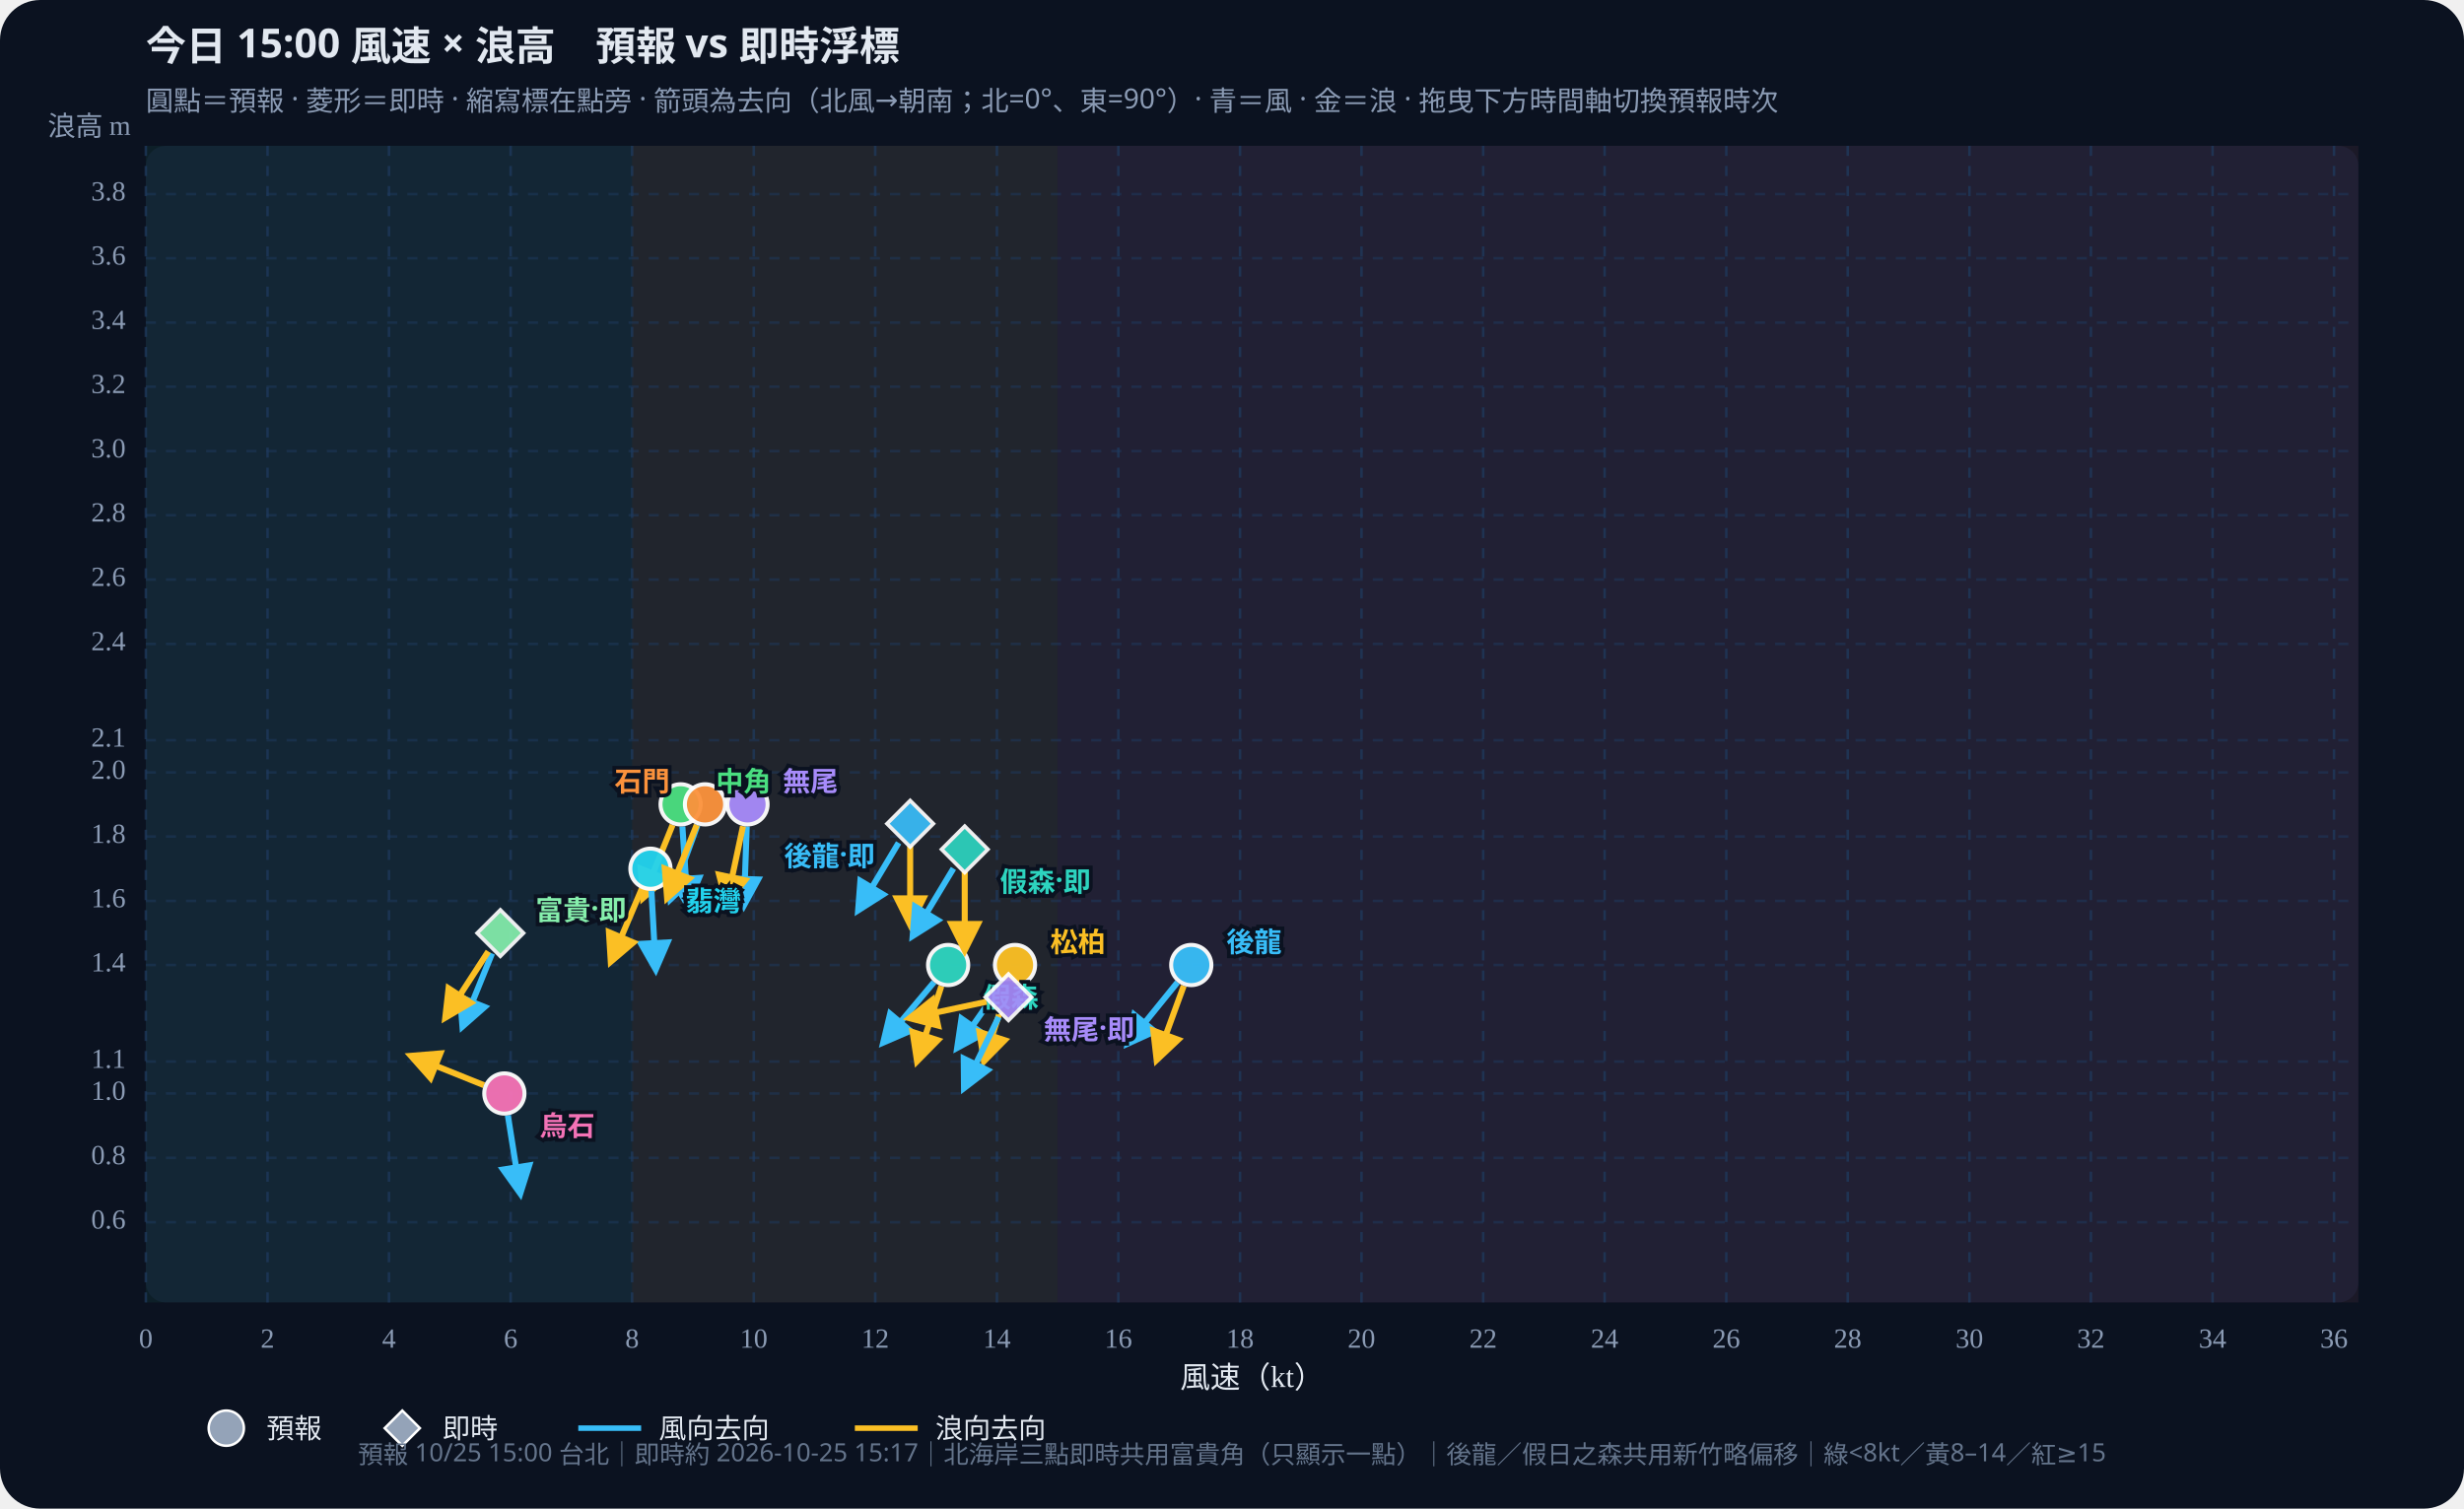
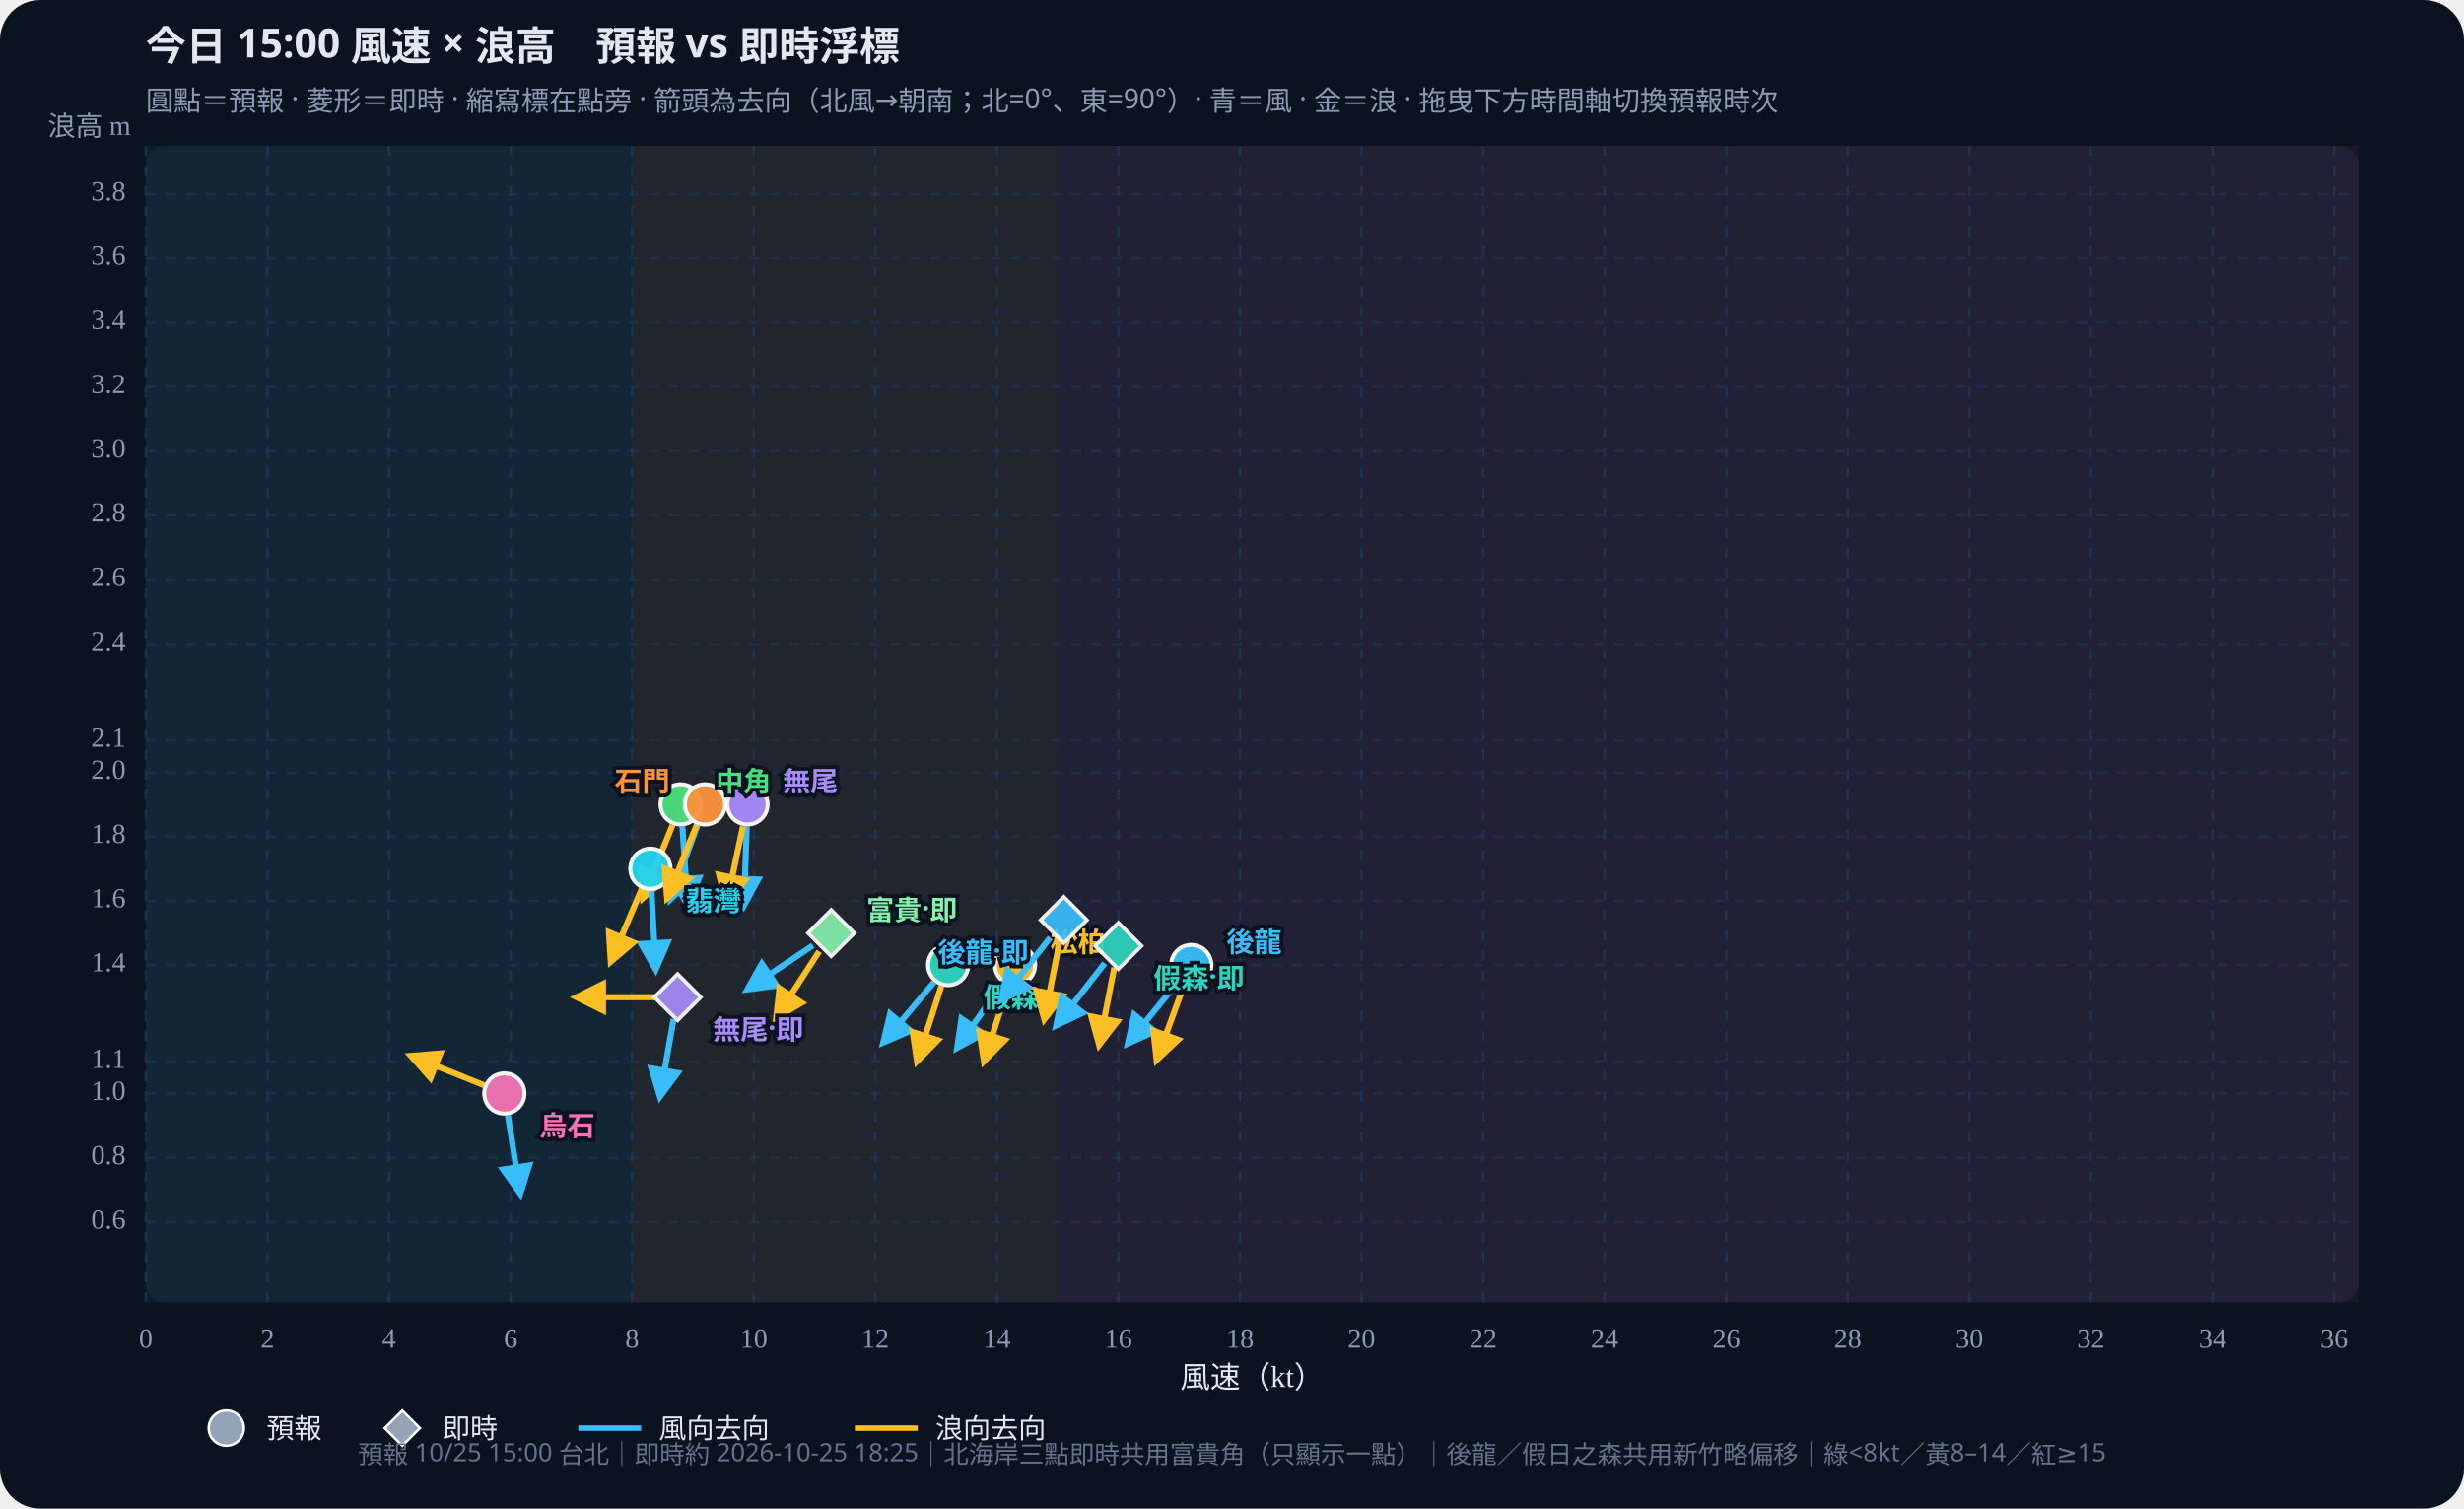
<svg xmlns="http://www.w3.org/2000/svg" id="wws-svg" viewBox="0 0 980 600" role="img" aria-label="風速與浪高散佈圖，可拖曳時間軸切換預報時次" style="width:100%;height:auto;display:block">
  <rect width="980" height="600" fill="#0b1220" rx="16" />
  <rect x="58" y="58" width="880" height="460" fill="#111a2e" rx="8" />
  <rect x="58.0" y="58" width="193.4" height="460" fill="#34d399" opacity="0.07" />
  <rect x="251.4" y="58" width="169.2" height="460" fill="#fbbf24" opacity="0.07" />
  <rect x="420.6" y="58" width="517.4" height="460" fill="#fb7185" opacity="0.07" />
  <defs>
    <marker id="arrow-38bdf8" viewBox="0 0 10 10" refX="8" refY="5" markerWidth="6" markerHeight="6" orient="auto-start-reverse">
      <path d="M0,0 L10,5 L0,10 z" fill="#38bdf8" />
    </marker>
    <marker id="arrow-fbbf24" viewBox="0 0 10 10" refX="8" refY="5" markerWidth="6" markerHeight="6" orient="auto-start-reverse">
      <path d="M0,0 L10,5 L0,10 z" fill="#fbbf24" />
    </marker>
  </defs>
  <text id="wws-title" x="58" y="24" fill="#e2e8f0" font-size="16" font-weight="700" font-family="Noto Sans TC,system-ui,sans-serif">今日 15:00 風速 × 浪高　預報 vs 即時浮標</text>
  <text x="58" y="44" fill="#8b9bb4" font-size="11" font-family="Noto Sans TC,system-ui,sans-serif">圓點＝預報 · 菱形＝即時 · 縮寫標在點旁 · 箭頭為去向（北風→朝南；北=0°、東=90°）· 青＝風 · 金＝浪 · 拖曳下方時間軸切換預報時次</text>
  <line x1="58.0" y1="58" x2="58.0" y2="518" stroke="#1e3a5f" stroke-dasharray="4 4" opacity="0.7" />
  <text x="58.0" y="536" text-anchor="middle" fill="#8b9bb4" font-size="11">0</text>
  <line x1="106.4" y1="58" x2="106.4" y2="518" stroke="#1e3a5f" stroke-dasharray="4 4" opacity="0.7" />
  <text x="106.4" y="536" text-anchor="middle" fill="#8b9bb4" font-size="11">2</text>
  <line x1="154.7" y1="58" x2="154.7" y2="518" stroke="#1e3a5f" stroke-dasharray="4 4" opacity="0.7" />
  <text x="154.7" y="536" text-anchor="middle" fill="#8b9bb4" font-size="11">4</text>
  <line x1="203.1" y1="58" x2="203.1" y2="518" stroke="#1e3a5f" stroke-dasharray="4 4" opacity="0.7" />
  <text x="203.1" y="536" text-anchor="middle" fill="#8b9bb4" font-size="11">6</text>
  <line x1="251.4" y1="58" x2="251.4" y2="518" stroke="#1e3a5f" stroke-dasharray="4 4" opacity="0.7" />
  <text x="251.4" y="536" text-anchor="middle" fill="#8b9bb4" font-size="11">8</text>
  <line x1="299.8" y1="58" x2="299.8" y2="518" stroke="#1e3a5f" stroke-dasharray="4 4" opacity="0.7" />
  <text x="299.8" y="536" text-anchor="middle" fill="#8b9bb4" font-size="11">10</text>
  <line x1="348.1" y1="58" x2="348.1" y2="518" stroke="#1e3a5f" stroke-dasharray="4 4" opacity="0.7" />
  <text x="348.1" y="536" text-anchor="middle" fill="#8b9bb4" font-size="11">12</text>
  <line x1="396.5" y1="58" x2="396.5" y2="518" stroke="#1e3a5f" stroke-dasharray="4 4" opacity="0.7" />
  <text x="396.5" y="536" text-anchor="middle" fill="#8b9bb4" font-size="11">14</text>
  <line x1="444.8" y1="58" x2="444.8" y2="518" stroke="#1e3a5f" stroke-dasharray="4 4" opacity="0.7" />
  <text x="444.8" y="536" text-anchor="middle" fill="#8b9bb4" font-size="11">16</text>
  <line x1="493.2" y1="58" x2="493.2" y2="518" stroke="#1e3a5f" stroke-dasharray="4 4" opacity="0.7" />
  <text x="493.2" y="536" text-anchor="middle" fill="#8b9bb4" font-size="11">18</text>
  <line x1="541.5" y1="58" x2="541.5" y2="518" stroke="#1e3a5f" stroke-dasharray="4 4" opacity="0.7" />
  <text x="541.5" y="536" text-anchor="middle" fill="#8b9bb4" font-size="11">20</text>
  <line x1="589.9" y1="58" x2="589.9" y2="518" stroke="#1e3a5f" stroke-dasharray="4 4" opacity="0.7" />
  <text x="589.9" y="536" text-anchor="middle" fill="#8b9bb4" font-size="11">22</text>
  <line x1="638.2" y1="58" x2="638.2" y2="518" stroke="#1e3a5f" stroke-dasharray="4 4" opacity="0.7" />
  <text x="638.2" y="536" text-anchor="middle" fill="#8b9bb4" font-size="11">24</text>
  <line x1="686.6" y1="58" x2="686.6" y2="518" stroke="#1e3a5f" stroke-dasharray="4 4" opacity="0.7" />
  <text x="686.6" y="536" text-anchor="middle" fill="#8b9bb4" font-size="11">26</text>
  <line x1="734.9" y1="58" x2="734.9" y2="518" stroke="#1e3a5f" stroke-dasharray="4 4" opacity="0.7" />
  <text x="734.9" y="536" text-anchor="middle" fill="#8b9bb4" font-size="11">28</text>
  <line x1="783.3" y1="58" x2="783.3" y2="518" stroke="#1e3a5f" stroke-dasharray="4 4" opacity="0.7" />
  <text x="783.3" y="536" text-anchor="middle" fill="#8b9bb4" font-size="11">30</text>
  <line x1="831.6" y1="58" x2="831.6" y2="518" stroke="#1e3a5f" stroke-dasharray="4 4" opacity="0.7" />
  <text x="831.6" y="536" text-anchor="middle" fill="#8b9bb4" font-size="11">32</text>
  <line x1="880.0" y1="58" x2="880.0" y2="518" stroke="#1e3a5f" stroke-dasharray="4 4" opacity="0.7" />
  <text x="880.0" y="536" text-anchor="middle" fill="#8b9bb4" font-size="11">34</text>
  <line x1="928.3" y1="58" x2="928.3" y2="518" stroke="#1e3a5f" stroke-dasharray="4 4" opacity="0.7" />
  <text x="928.3" y="536" text-anchor="middle" fill="#8b9bb4" font-size="11">36</text>
  <line x1="58" y1="486.1" x2="938" y2="486.1" stroke="#1e3a5f" stroke-dasharray="4 4" opacity="0.5" />
  <text x="50" y="486.1" text-anchor="end" dominant-baseline="middle" fill="#8b9bb4" font-size="11">0.6</text>
  <line x1="58" y1="460.5" x2="938" y2="460.5" stroke="#1e3a5f" stroke-dasharray="4 4" opacity="0.5" />
  <text x="50" y="460.5" text-anchor="end" dominant-baseline="middle" fill="#8b9bb4" font-size="11">0.8</text>
  <line x1="58" y1="434.9" x2="938" y2="434.9" stroke="#1e3a5f" stroke-dasharray="4 4" opacity="0.5" />
  <text x="50" y="434.9" text-anchor="end" dominant-baseline="middle" fill="#8b9bb4" font-size="11">1.0</text>
  <line x1="58" y1="422.2" x2="938" y2="422.2" stroke="#1e3a5f" stroke-dasharray="4 4" opacity="0.5" />
  <text x="50" y="422.2" text-anchor="end" dominant-baseline="middle" fill="#8b9bb4" font-size="11">1.1</text>
  <line x1="58" y1="383.8" x2="938" y2="383.8" stroke="#1e3a5f" stroke-dasharray="4 4" opacity="0.5" />
  <text x="50" y="383.8" text-anchor="end" dominant-baseline="middle" fill="#8b9bb4" font-size="11">1.4</text>
  <line x1="58" y1="358.3" x2="938" y2="358.3" stroke="#1e3a5f" stroke-dasharray="4 4" opacity="0.5" />
  <text x="50" y="358.3" text-anchor="end" dominant-baseline="middle" fill="#8b9bb4" font-size="11">1.6</text>
  <line x1="58" y1="332.7" x2="938" y2="332.7" stroke="#1e3a5f" stroke-dasharray="4 4" opacity="0.5" />
  <text x="50" y="332.7" text-anchor="end" dominant-baseline="middle" fill="#8b9bb4" font-size="11">1.8</text>
  <line x1="58" y1="307.2" x2="938" y2="307.2" stroke="#1e3a5f" stroke-dasharray="4 4" opacity="0.5" />
  <text x="50" y="307.2" text-anchor="end" dominant-baseline="middle" fill="#8b9bb4" font-size="11">2.0</text>
  <line x1="58" y1="294.4" x2="938" y2="294.4" stroke="#1e3a5f" stroke-dasharray="4 4" opacity="0.5" />
  <text x="50" y="294.4" text-anchor="end" dominant-baseline="middle" fill="#8b9bb4" font-size="11">2.1</text>
  <line x1="58" y1="256.1" x2="938" y2="256.1" stroke="#1e3a5f" stroke-dasharray="4 4" opacity="0.5" />
  <text x="50" y="256.1" text-anchor="end" dominant-baseline="middle" fill="#8b9bb4" font-size="11">2.4</text>
  <line x1="58" y1="230.5" x2="938" y2="230.5" stroke="#1e3a5f" stroke-dasharray="4 4" opacity="0.5" />
  <text x="50" y="230.5" text-anchor="end" dominant-baseline="middle" fill="#8b9bb4" font-size="11">2.6</text>
  <line x1="58" y1="204.9" x2="938" y2="204.9" stroke="#1e3a5f" stroke-dasharray="4 4" opacity="0.5" />
  <text x="50" y="204.9" text-anchor="end" dominant-baseline="middle" fill="#8b9bb4" font-size="11">2.8</text>
  <line x1="58" y1="179.4" x2="938" y2="179.4" stroke="#1e3a5f" stroke-dasharray="4 4" opacity="0.5" />
  <text x="50" y="179.4" text-anchor="end" dominant-baseline="middle" fill="#8b9bb4" font-size="11">3.0</text>
  <line x1="58" y1="153.8" x2="938" y2="153.8" stroke="#1e3a5f" stroke-dasharray="4 4" opacity="0.5" />
  <text x="50" y="153.8" text-anchor="end" dominant-baseline="middle" fill="#8b9bb4" font-size="11">3.2</text>
  <line x1="58" y1="128.3" x2="938" y2="128.3" stroke="#1e3a5f" stroke-dasharray="4 4" opacity="0.5" />
  <text x="50" y="128.3" text-anchor="end" dominant-baseline="middle" fill="#8b9bb4" font-size="11">3.4</text>
  <line x1="58" y1="102.7" x2="938" y2="102.7" stroke="#1e3a5f" stroke-dasharray="4 4" opacity="0.5" />
  <text x="50" y="102.7" text-anchor="end" dominant-baseline="middle" fill="#8b9bb4" font-size="11">3.6</text>
  <line x1="58" y1="77.2" x2="938" y2="77.2" stroke="#1e3a5f" stroke-dasharray="4 4" opacity="0.5" />
  <text x="50" y="77.2" text-anchor="end" dominant-baseline="middle" fill="#8b9bb4" font-size="11">3.8</text>
  <text x="498" y="552" text-anchor="middle" fill="#e2e8f0" font-size="12">風速（kt）</text>
  <text x="52" y="54" text-anchor="end" fill="#8b9bb4" font-size="11">浪高 m</text>
  <g id="wws-forecast-layer">
    <line x1="468.3" y1="390.7" x2="448.7" y2="414.9" stroke="#38bdf8" stroke-width="2.4" marker-end="url(#arrow-38bdf8)" />
    <line x1="470.8" y1="392.1" x2="460.1" y2="421.4" stroke="#fbbf24" stroke-width="2.4" marker-end="url(#arrow-fbbf24)" />
    <circle cx="473.8" cy="383.8" r="8.0" fill="#38bdf8" stroke="#fff" stroke-width="1.6" opacity="0.95" />
    <line x1="371.5" y1="390.6" x2="351.4" y2="414.5" stroke="#38bdf8" stroke-width="2.4" marker-end="url(#arrow-38bdf8)" />
    <line x1="374.4" y1="392.2" x2="364.8" y2="421.9" stroke="#fbbf24" stroke-width="2.4" marker-end="url(#arrow-fbbf24)" />
    <circle cx="377.1" cy="383.8" r="8.0" fill="#2dd4bf" stroke="#fff" stroke-width="1.6" opacity="0.95" />
    <line x1="398.7" y1="391.0" x2="380.8" y2="416.6" stroke="#38bdf8" stroke-width="2.4" marker-end="url(#arrow-38bdf8)" />
    <line x1="401.0" y1="392.2" x2="391.4" y2="421.9" stroke="#fbbf24" stroke-width="2.4" marker-end="url(#arrow-fbbf24)" />
    <circle cx="403.7" cy="383.8" r="8.0" fill="#fbbf24" stroke="#fff" stroke-width="1.6" opacity="0.95" />
    <line x1="271.4" y1="328.7" x2="273.5" y2="359.8" stroke="#38bdf8" stroke-width="2.4" marker-end="url(#arrow-38bdf8)" />
    <line x1="267.5" y1="328.1" x2="255.8" y2="357.0" stroke="#fbbf24" stroke-width="2.4" marker-end="url(#arrow-fbbf24)" />
    <circle cx="270.7" cy="319.9" r="8.0" fill="#4ade80" stroke="#fff" stroke-width="1.6" opacity="0.95" />
    <line x1="259.1" y1="354.3" x2="260.8" y2="385.4" stroke="#38bdf8" stroke-width="2.4" marker-end="url(#arrow-38bdf8)" />
    <line x1="255.2" y1="353.6" x2="243.0" y2="382.3" stroke="#fbbf24" stroke-width="2.4" marker-end="url(#arrow-fbbf24)" />
    <circle cx="258.7" cy="345.5" r="8.0" fill="#22d3ee" stroke="#fff" stroke-width="1.6" opacity="0.95" />
    <line x1="277.4" y1="328.2" x2="266.7" y2="357.5" stroke="#38bdf8" stroke-width="2.4" marker-end="url(#arrow-38bdf8)" />
    <line x1="277.1" y1="328.1" x2="265.4" y2="357.0" stroke="#fbbf24" stroke-width="2.4" marker-end="url(#arrow-fbbf24)" />
    <circle cx="280.4" cy="319.9" r="8.0" fill="#fb923c" stroke="#fff" stroke-width="1.6" opacity="0.95" />
    <line x1="297.0" y1="328.7" x2="295.9" y2="359.9" stroke="#38bdf8" stroke-width="2.4" marker-end="url(#arrow-38bdf8)" />
    <line x1="295.5" y1="328.6" x2="289.0" y2="359.1" stroke="#fbbf24" stroke-width="2.4" marker-end="url(#arrow-fbbf24)" />
    <circle cx="297.3" cy="319.9" r="8.0" fill="#a78bfa" stroke="#fff" stroke-width="1.6" opacity="0.95" />
    <line x1="202.0" y1="443.6" x2="206.9" y2="474.5" stroke="#38bdf8" stroke-width="2.4" marker-end="url(#arrow-38bdf8)" />
    <line x1="192.5" y1="431.6" x2="163.6" y2="420.0" stroke="#fbbf24" stroke-width="2.4" marker-end="url(#arrow-fbbf24)" />
    <circle cx="200.6" cy="434.9" r="8.0" fill="#f472b6" stroke="#fff" stroke-width="1.6" opacity="0.95" />
    <text x="487.8" y="373.8" text-anchor="start" dominant-baseline="central" fill="#38bdf8" font-size="11" font-weight="700" font-family="Noto Sans TC,system-ui,sans-serif" stroke="#0b1220" stroke-width="3" paint-order="stroke">後龍</text>
    <text x="391.1" y="395.8" text-anchor="start" dominant-baseline="central" fill="#2dd4bf" font-size="11" font-weight="700" font-family="Noto Sans TC,system-ui,sans-serif" stroke="#0b1220" stroke-width="3" paint-order="stroke">假森</text>
    <text x="417.7" y="373.8" text-anchor="start" dominant-baseline="central" fill="#fbbf24" font-size="11" font-weight="700" font-family="Noto Sans TC,system-ui,sans-serif" stroke="#0b1220" stroke-width="3" paint-order="stroke">松柏</text>
    <text x="284.7" y="309.9" text-anchor="start" dominant-baseline="central" fill="#4ade80" font-size="11" font-weight="700" font-family="Noto Sans TC,system-ui,sans-serif" stroke="#0b1220" stroke-width="3" paint-order="stroke">中角</text>
    <text x="272.7" y="357.5" text-anchor="start" dominant-baseline="central" fill="#22d3ee" font-size="11" font-weight="700" font-family="Noto Sans TC,system-ui,sans-serif" stroke="#0b1220" stroke-width="3" paint-order="stroke">翡灣</text>
    <text x="266.4" y="309.9" text-anchor="end" dominant-baseline="central" fill="#fb923c" font-size="11" font-weight="700" font-family="Noto Sans TC,system-ui,sans-serif" stroke="#0b1220" stroke-width="3" paint-order="stroke">石門</text>
    <text x="311.3" y="309.9" text-anchor="start" dominant-baseline="central" fill="#a78bfa" font-size="11" font-weight="700" font-family="Noto Sans TC,system-ui,sans-serif" stroke="#0b1220" stroke-width="3" paint-order="stroke">無尾</text>
    <text x="214.6" y="446.9" text-anchor="start" dominant-baseline="central" fill="#f472b6" font-size="11" font-weight="700" font-family="Noto Sans TC,system-ui,sans-serif" stroke="#0b1220" stroke-width="3" paint-order="stroke">烏石</text>
  </g>
  <g id="wws-live-layer">
-     <line x1="357.4" y1="335.2" x2="341.4" y2="361.9" stroke="#38bdf8" stroke-width="2.4" marker-end="url(#arrow-38bdf8)" />
-     <line x1="362.0" y1="336.4" x2="362.0" y2="367.6" stroke="#fbbf24" stroke-width="2.4" marker-end="url(#arrow-fbbf24)" />
-     <polygon points="362.0,318.4 371.2,327.6 362.0,336.8 352.8,327.6" fill="#38bdf8" stroke="#fff" stroke-width="1.5" opacity="0.92" />
-     <line x1="379.2" y1="345.4" x2="363.1" y2="372.1" stroke="#38bdf8" stroke-width="2.4" marker-end="url(#arrow-38bdf8)" />
-     <line x1="383.7" y1="346.6" x2="383.7" y2="377.8" stroke="#fbbf24" stroke-width="2.4" marker-end="url(#arrow-fbbf24)" />
-     <polygon points="383.7,328.6 392.9,337.8 383.7,347.0 374.5,337.8" fill="#2dd4bf" stroke="#fff" stroke-width="1.5" opacity="0.92" />
-     <line x1="195.7" y1="379.2" x2="184.0" y2="408.1" stroke="#38bdf8" stroke-width="2.4" marker-end="url(#arrow-38bdf8)" />
-     <line x1="194.2" y1="378.4" x2="177.2" y2="404.6" stroke="#fbbf24" stroke-width="2.4" marker-end="url(#arrow-fbbf24)" />
-     <polygon points="199.0,361.9 208.2,371.1 199.0,380.3 189.8,371.1" fill="#86efac" stroke="#fff" stroke-width="1.5" opacity="0.92" />
-     <line x1="397.2" y1="404.5" x2="383.5" y2="432.6" stroke="#38bdf8" stroke-width="2.4" marker-end="url(#arrow-38bdf8)" />
-     <line x1="392.4" y1="398.4" x2="361.9" y2="404.9" stroke="#fbbf24" stroke-width="2.4" marker-end="url(#arrow-fbbf24)" />
-     <polygon points="401.1,387.4 410.3,396.6 401.1,405.8 391.9,396.6" fill="#a78bfa" stroke="#fff" stroke-width="1.5" opacity="0.92" />
-     <text x="348.0" y="339.6" text-anchor="end" dominant-baseline="central" fill="#38bdf8" font-size="11" font-weight="700" font-family="Noto Sans TC,system-ui,sans-serif" stroke="#0b1220" stroke-width="3" paint-order="stroke">後龍·即</text>
-     <text x="397.7" y="349.8" text-anchor="start" dominant-baseline="central" fill="#2dd4bf" font-size="11" font-weight="700" font-family="Noto Sans TC,system-ui,sans-serif" stroke="#0b1220" stroke-width="3" paint-order="stroke">假森·即</text>
-     <text x="213.0" y="361.1" text-anchor="start" dominant-baseline="central" fill="#86efac" font-size="11" font-weight="700" font-family="Noto Sans TC,system-ui,sans-serif" stroke="#0b1220" stroke-width="3" paint-order="stroke">富貴·即</text>
-     <text x="415.1" y="408.6" text-anchor="start" dominant-baseline="central" fill="#a78bfa" font-size="11" font-weight="700" font-family="Noto Sans TC,system-ui,sans-serif" stroke="#0b1220" stroke-width="3" paint-order="stroke">無尾·即</text>
+     <line x1="417.7" y1="372.9" x2="398.4" y2="397.5" stroke="#38bdf8" stroke-width="2.4" marker-end="url(#arrow-38bdf8)" />
+     <line x1="421.4" y1="374.6" x2="415.4" y2="405.2" stroke="#fbbf24" stroke-width="2.4" marker-end="url(#arrow-fbbf24)" />
+     <polygon points="423.1,356.7 432.3,365.9 423.1,375.1 413.9,365.9" fill="#38bdf8" stroke="#fff" stroke-width="1.5" opacity="0.92" />
+     <line x1="439.4" y1="383.1" x2="420.2" y2="407.7" stroke="#38bdf8" stroke-width="2.4" marker-end="url(#arrow-38bdf8)" />
+     <line x1="443.2" y1="384.8" x2="437.2" y2="415.4" stroke="#fbbf24" stroke-width="2.4" marker-end="url(#arrow-fbbf24)" />
+     <polygon points="444.8,367.0 454.0,376.2 444.8,385.4 435.6,376.2" fill="#2dd4bf" stroke="#fff" stroke-width="1.5" opacity="0.92" />
+     <line x1="323.3" y1="376.0" x2="297.4" y2="393.4" stroke="#38bdf8" stroke-width="2.4" marker-end="url(#arrow-38bdf8)" />
+     <line x1="325.8" y1="378.4" x2="308.8" y2="404.6" stroke="#fbbf24" stroke-width="2.4" marker-end="url(#arrow-fbbf24)" />
+     <polygon points="330.6,361.9 339.8,371.1 330.6,380.3 321.4,371.1" fill="#86efac" stroke="#fff" stroke-width="1.5" opacity="0.92" />
+     <line x1="267.9" y1="405.3" x2="262.5" y2="436.0" stroke="#38bdf8" stroke-width="2.4" marker-end="url(#arrow-38bdf8)" />
+     <line x1="260.7" y1="396.6" x2="229.5" y2="396.6" stroke="#fbbf24" stroke-width="2.4" marker-end="url(#arrow-fbbf24)" />
+     <polygon points="269.5,387.4 278.7,396.6 269.5,405.8 260.3,396.6" fill="#a78bfa" stroke="#fff" stroke-width="1.5" opacity="0.92" />
+     <text x="409.1" y="377.9" text-anchor="end" dominant-baseline="central" fill="#38bdf8" font-size="11" font-weight="700" font-family="Noto Sans TC,system-ui,sans-serif" stroke="#0b1220" stroke-width="3" paint-order="stroke">後龍·即</text>
+     <text x="458.8" y="388.2" text-anchor="start" dominant-baseline="central" fill="#2dd4bf" font-size="11" font-weight="700" font-family="Noto Sans TC,system-ui,sans-serif" stroke="#0b1220" stroke-width="3" paint-order="stroke">假森·即</text>
+     <text x="344.6" y="361.1" text-anchor="start" dominant-baseline="central" fill="#86efac" font-size="11" font-weight="700" font-family="Noto Sans TC,system-ui,sans-serif" stroke="#0b1220" stroke-width="3" paint-order="stroke">富貴·即</text>
+     <text x="283.5" y="408.6" text-anchor="start" dominant-baseline="central" fill="#a78bfa" font-size="11" font-weight="700" font-family="Noto Sans TC,system-ui,sans-serif" stroke="#0b1220" stroke-width="3" paint-order="stroke">無尾·即</text>
  </g>
  <circle cx="90" cy="568" r="7" fill="#94a3b8" stroke="#fff" />
  <text x="106" y="572" fill="#e2e8f0" font-size="11" font-family="Noto Sans TC,system-ui,sans-serif">預報</text>
  <polygon points="160,561 167,568 160,575 153,568" fill="#94a3b8" stroke="#fff" />
  <text x="176" y="572" fill="#e2e8f0" font-size="11" font-family="Noto Sans TC,system-ui,sans-serif">即時</text>
  <line x1="230" y1="568" x2="255" y2="568" stroke="#38bdf8" stroke-width="2.2" />
  <text x="262" y="572" fill="#e2e8f0" font-size="11" font-family="Noto Sans TC,system-ui,sans-serif">風向去向</text>
  <line x1="340" y1="568" x2="365" y2="568" stroke="#fbbf24" stroke-width="2.2" />
  <text x="372" y="572" fill="#e2e8f0" font-size="11" font-family="Noto Sans TC,system-ui,sans-serif">浪向去向</text>
-   <text id="wws-foot" x="490" y="582" text-anchor="middle" fill="#64748b" font-size="10" font-family="Noto Sans TC,system-ui,sans-serif">預報 10/25 15:00 台北｜即時約 2026-10-25 15:17｜北海岸三點即時共用富貴角（只顯示一點）｜後龍／假日之森共用新竹略偏移｜綠&lt;8kt／黃8–14／紅≥15</text>
+   <text id="wws-foot" x="490" y="582" text-anchor="middle" fill="#64748b" font-size="10" font-family="Noto Sans TC,system-ui,sans-serif">預報 10/25 15:00 台北｜即時約 2026-10-25 18:25｜北海岸三點即時共用富貴角（只顯示一點）｜後龍／假日之森共用新竹略偏移｜綠&lt;8kt／黃8–14／紅≥15</text>
</svg>
